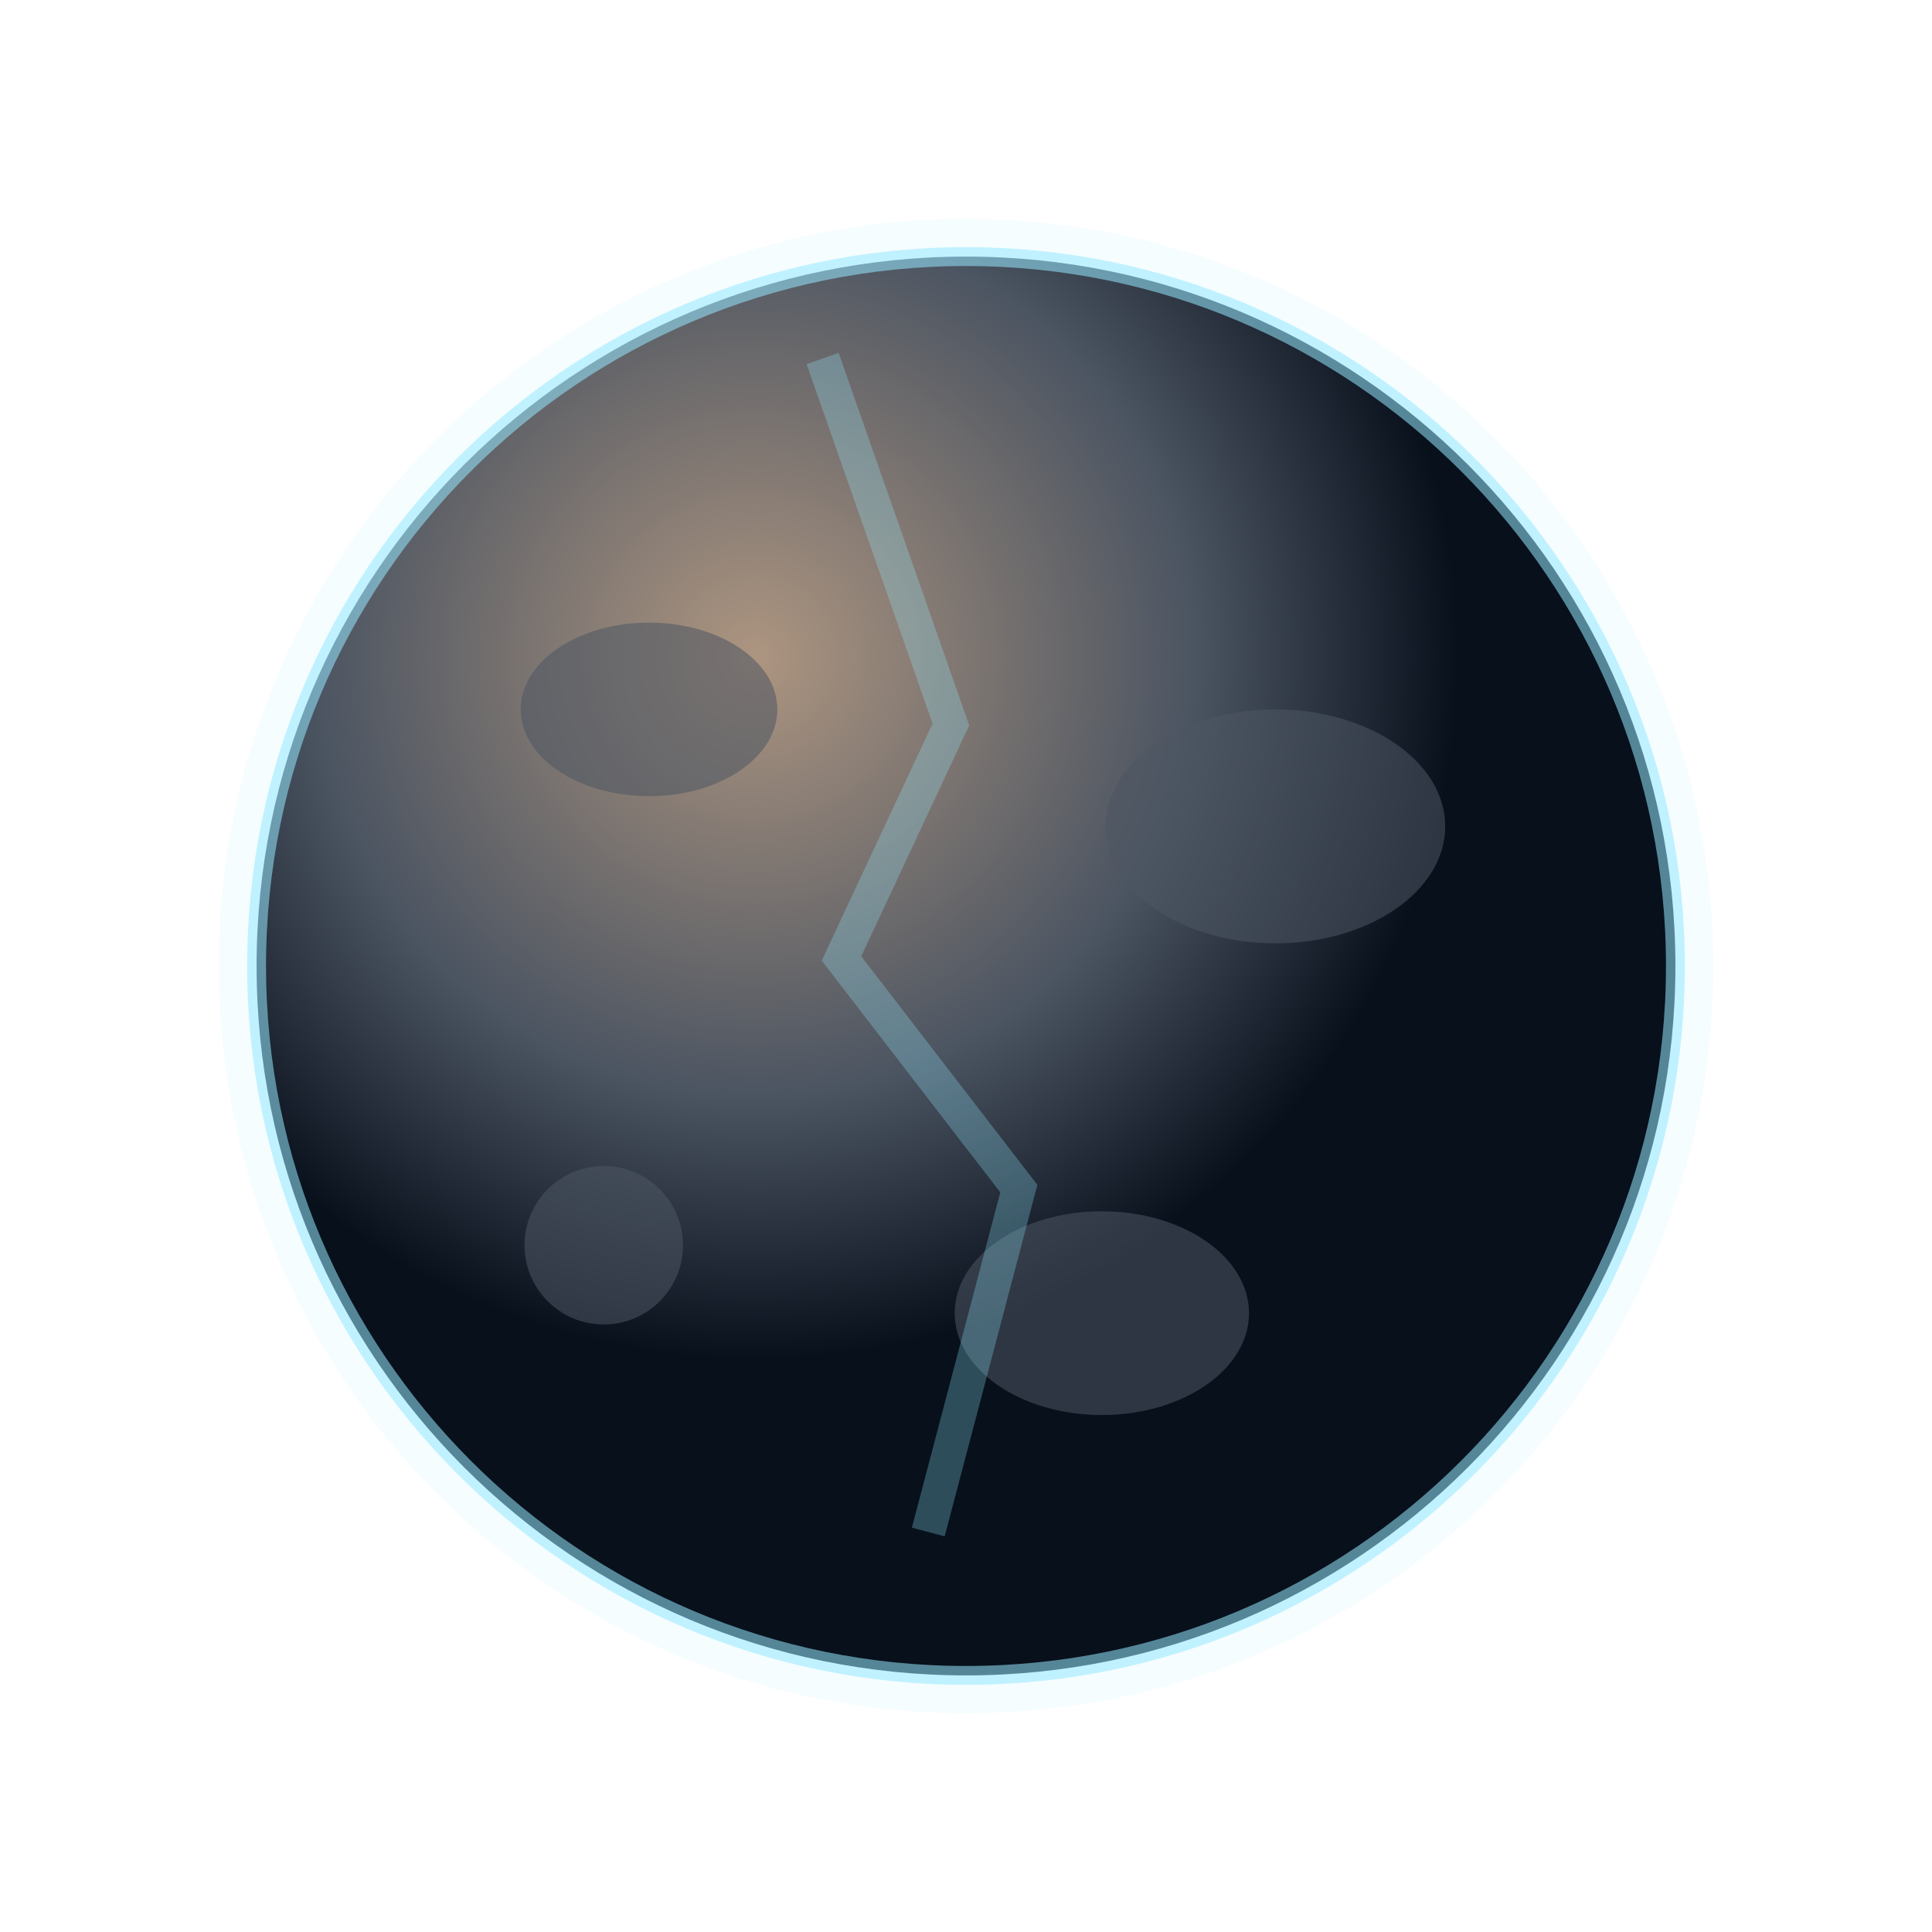
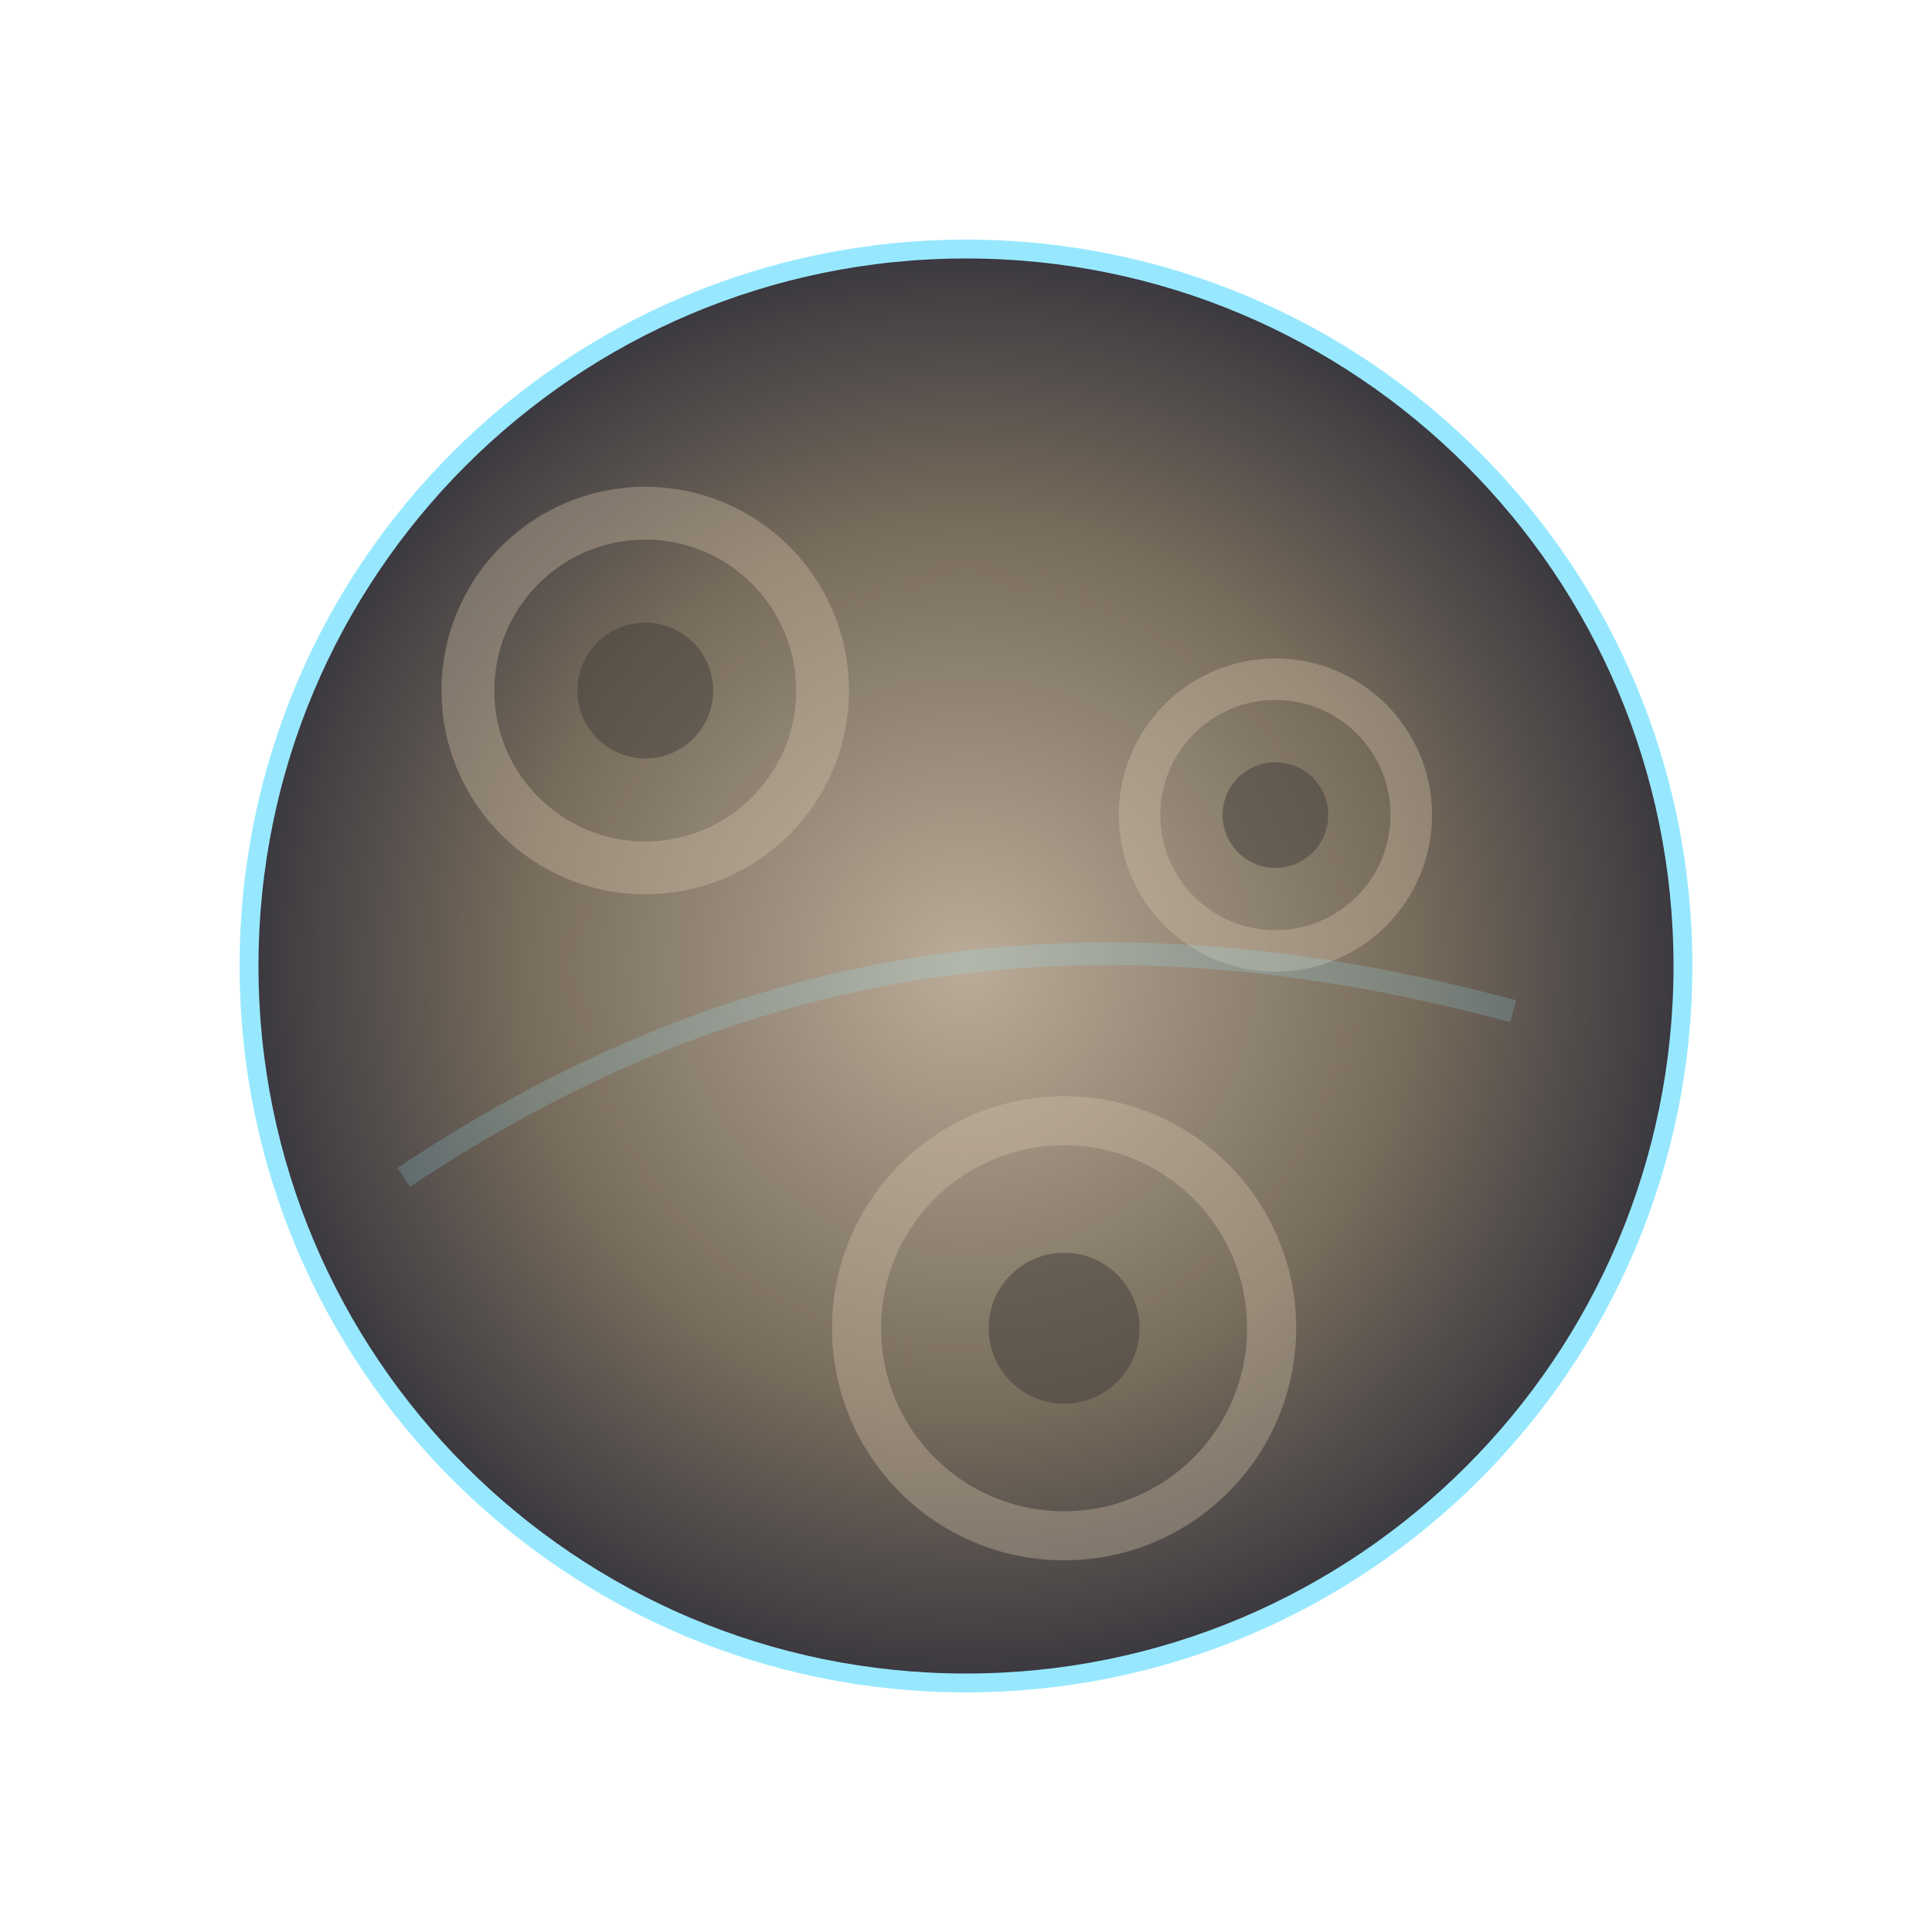
<svg xmlns="http://www.w3.org/2000/svg" width="512" height="512" viewBox="0 0 512 512">
  <defs>
-     <radialGradient id="g" cx="35%" cy="28%">
-       <stop offset="0" stop-color="#ad9580" />
-       <stop offset=".62" stop-color="#4c5562" />
-       <stop offset="1" stop-color="#07101b" />
+     <radialGradient id="g">
+       <stop stop-color="#b9aa96" />
+       <stop offset=".62" stop-color="#746858" />
+       <stop offset="1" stop-color="#34323a" />
    </radialGradient>
-     <linearGradient id="l" x1="0" x2="1">
-       <stop stop-color="#ad9580" />
-       <stop offset="1" stop-color="#4c5562" />
-     </linearGradient>
-     <clipPath id="c">
-       <circle cx="256" cy="256" r="188" />
-     </clipPath>
  </defs>
-   <circle cx="256" cy="256" r="198" fill="#95e8ff" opacity=".10" />
-   <circle cx="256" cy="256" r="188" fill="url(#g)" />
-   <circle cx="256" cy="256" r="188" fill="none" stroke="#95e8ff" stroke-width="5" opacity=".55" />
-   <g clip-path="url(#c)" fill="#4c5562" opacity=".55">
-     <ellipse cx="172" cy="188" rx="34" ry="23" />
-     <ellipse cx="338" cy="219" rx="45" ry="31" />
-     <ellipse cx="292" cy="348" rx="39" ry="27" />
-     <circle cx="160" cy="330" r="21" />
+   <circle cx="256" cy="256" r="190" fill="url(#g)" stroke="#95e8ff" stroke-width="5" opacity=".98" />
+   <g fill="none" stroke="#d6c6ad" opacity=".35">
+     <circle cx="171" cy="183" r="47" stroke-width="14" />
+     <circle cx="338" cy="216" r="36" stroke-width="11" />
+     <circle cx="282" cy="352" r="55" stroke-width="13" />
  </g>
-   <path d="M218 95l34 97-29 62 47 61-24 91" fill="none" stroke="#95e8ff" stroke-width="9" opacity=".28" />
+   <g fill="#413e3a" opacity=".5">
+     <circle cx="171" cy="183" r="18" />
+     <circle cx="338" cy="216" r="14" />
+     <circle cx="282" cy="352" r="20" />
+   </g>
+   <path d="M107 312c90-60 183-74 294-44" fill="none" stroke="#95e8ff" stroke-width="6" opacity=".2" />
</svg>
